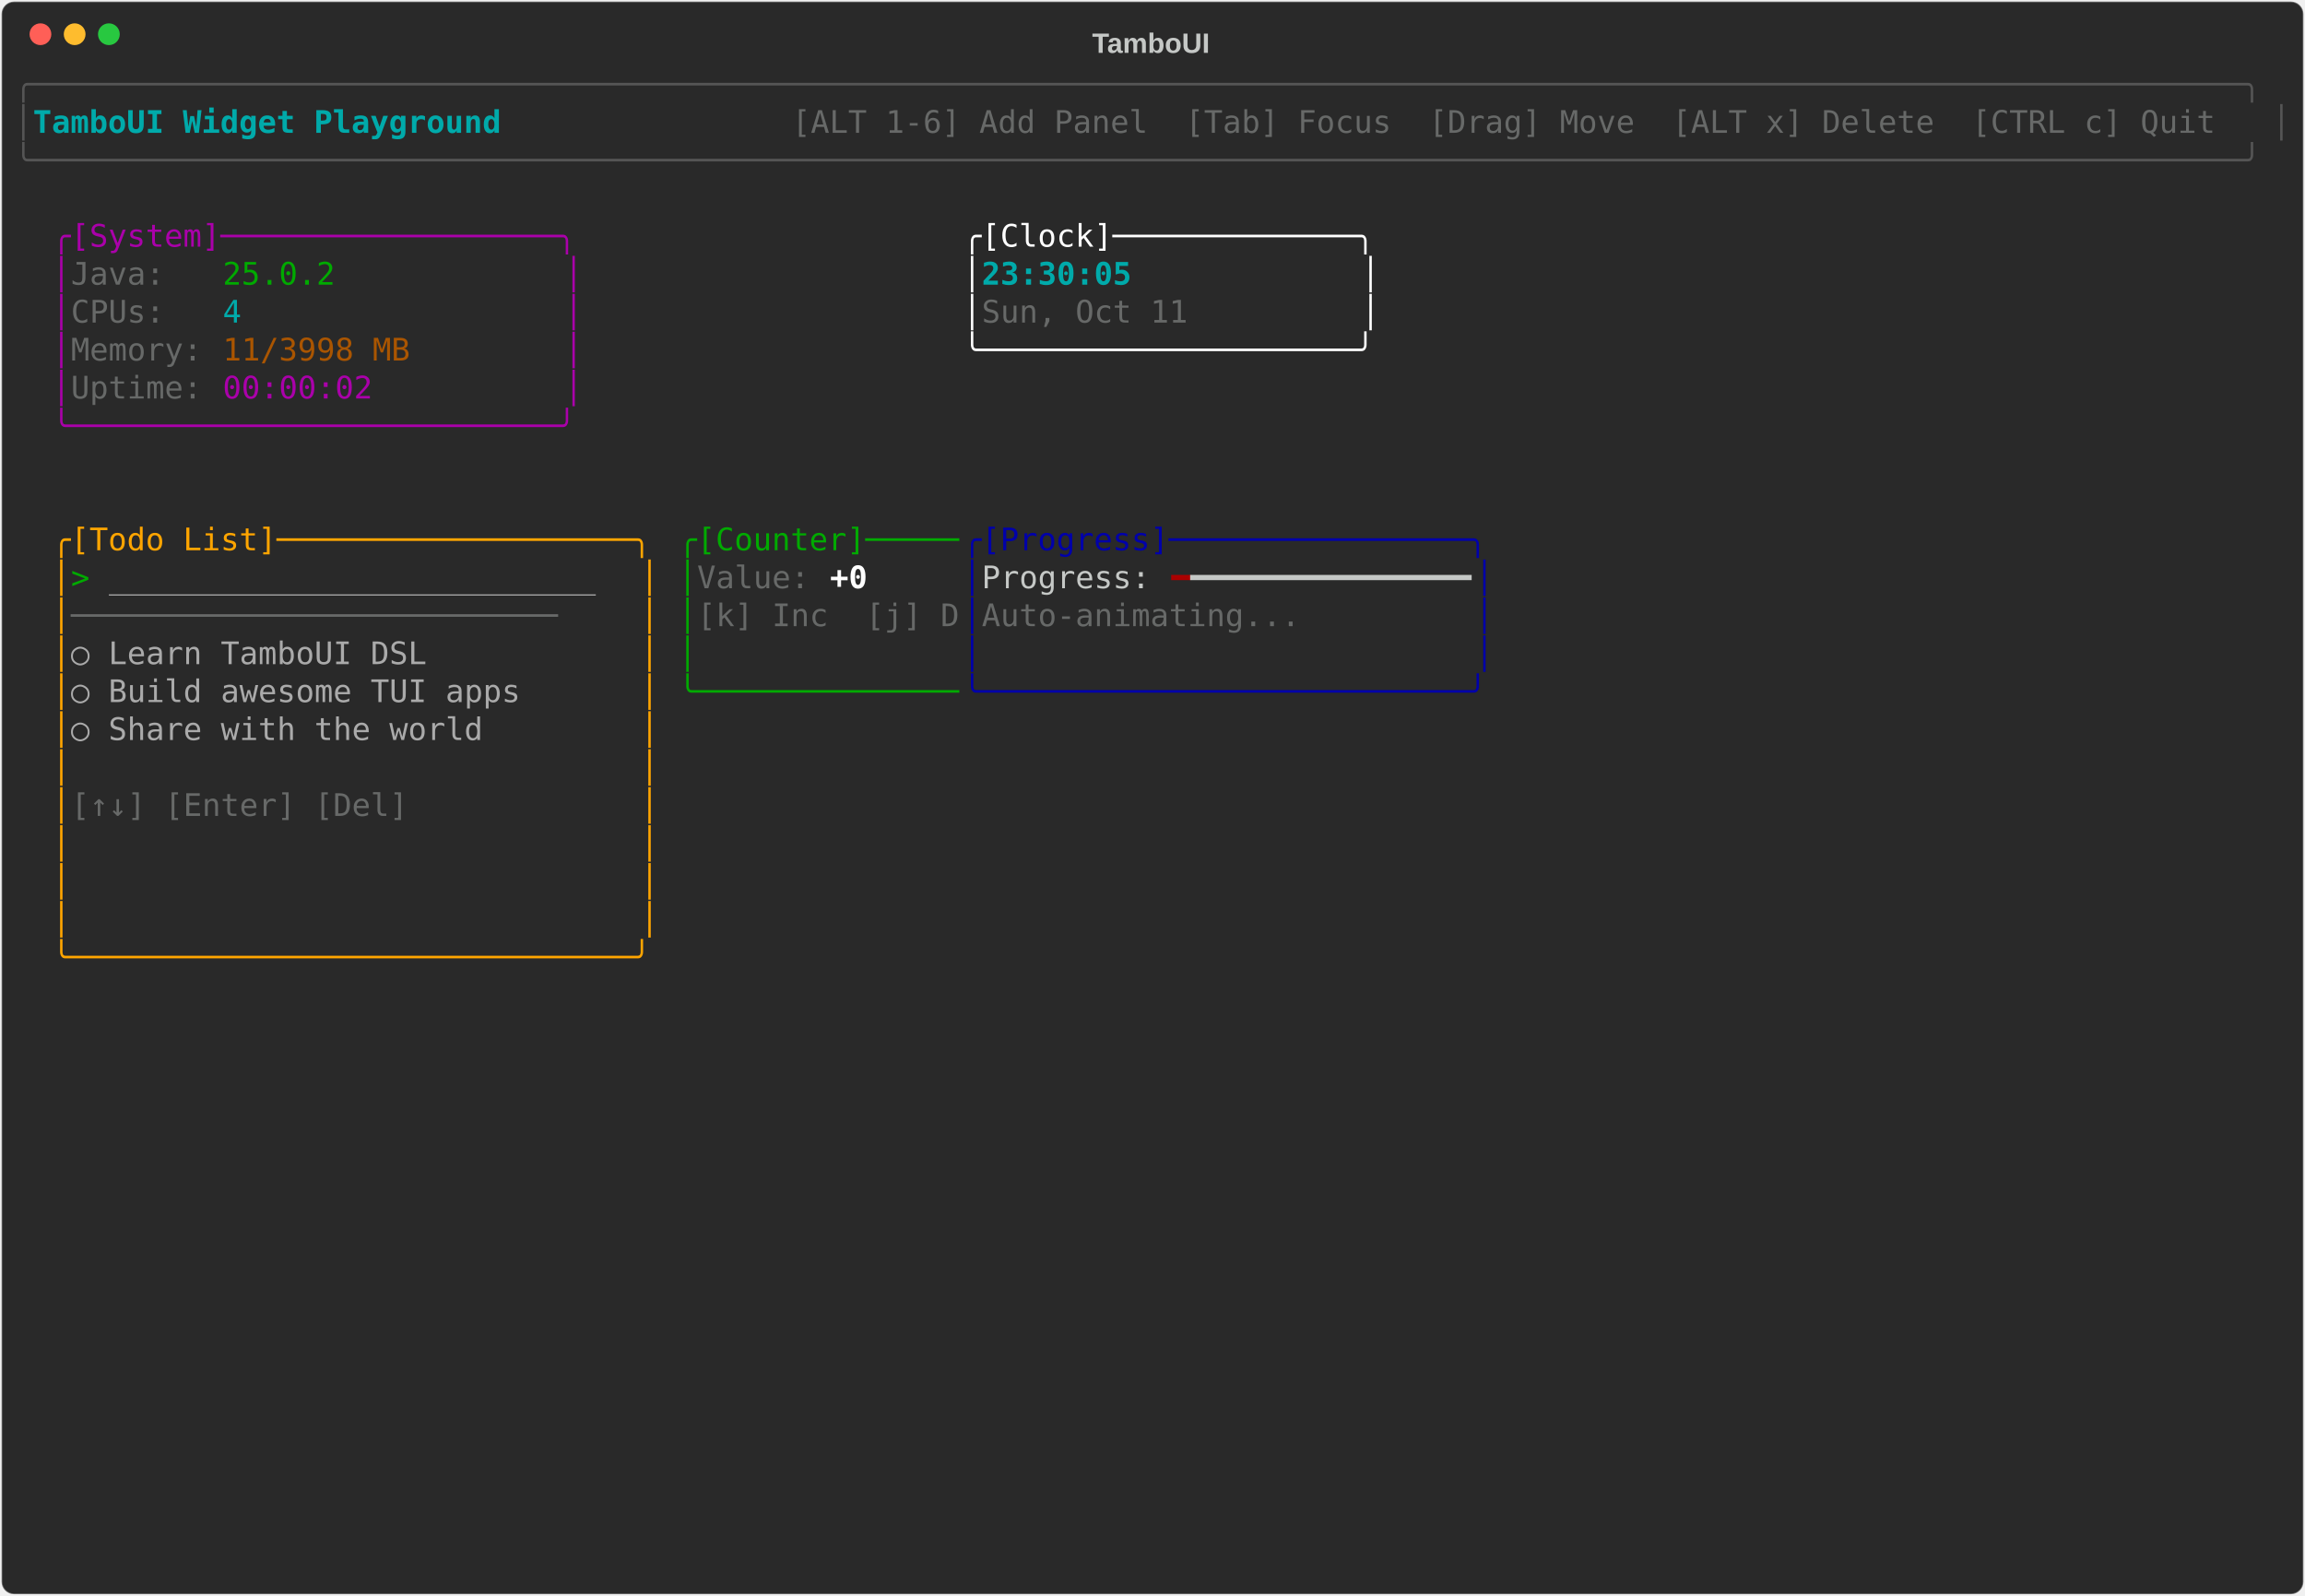
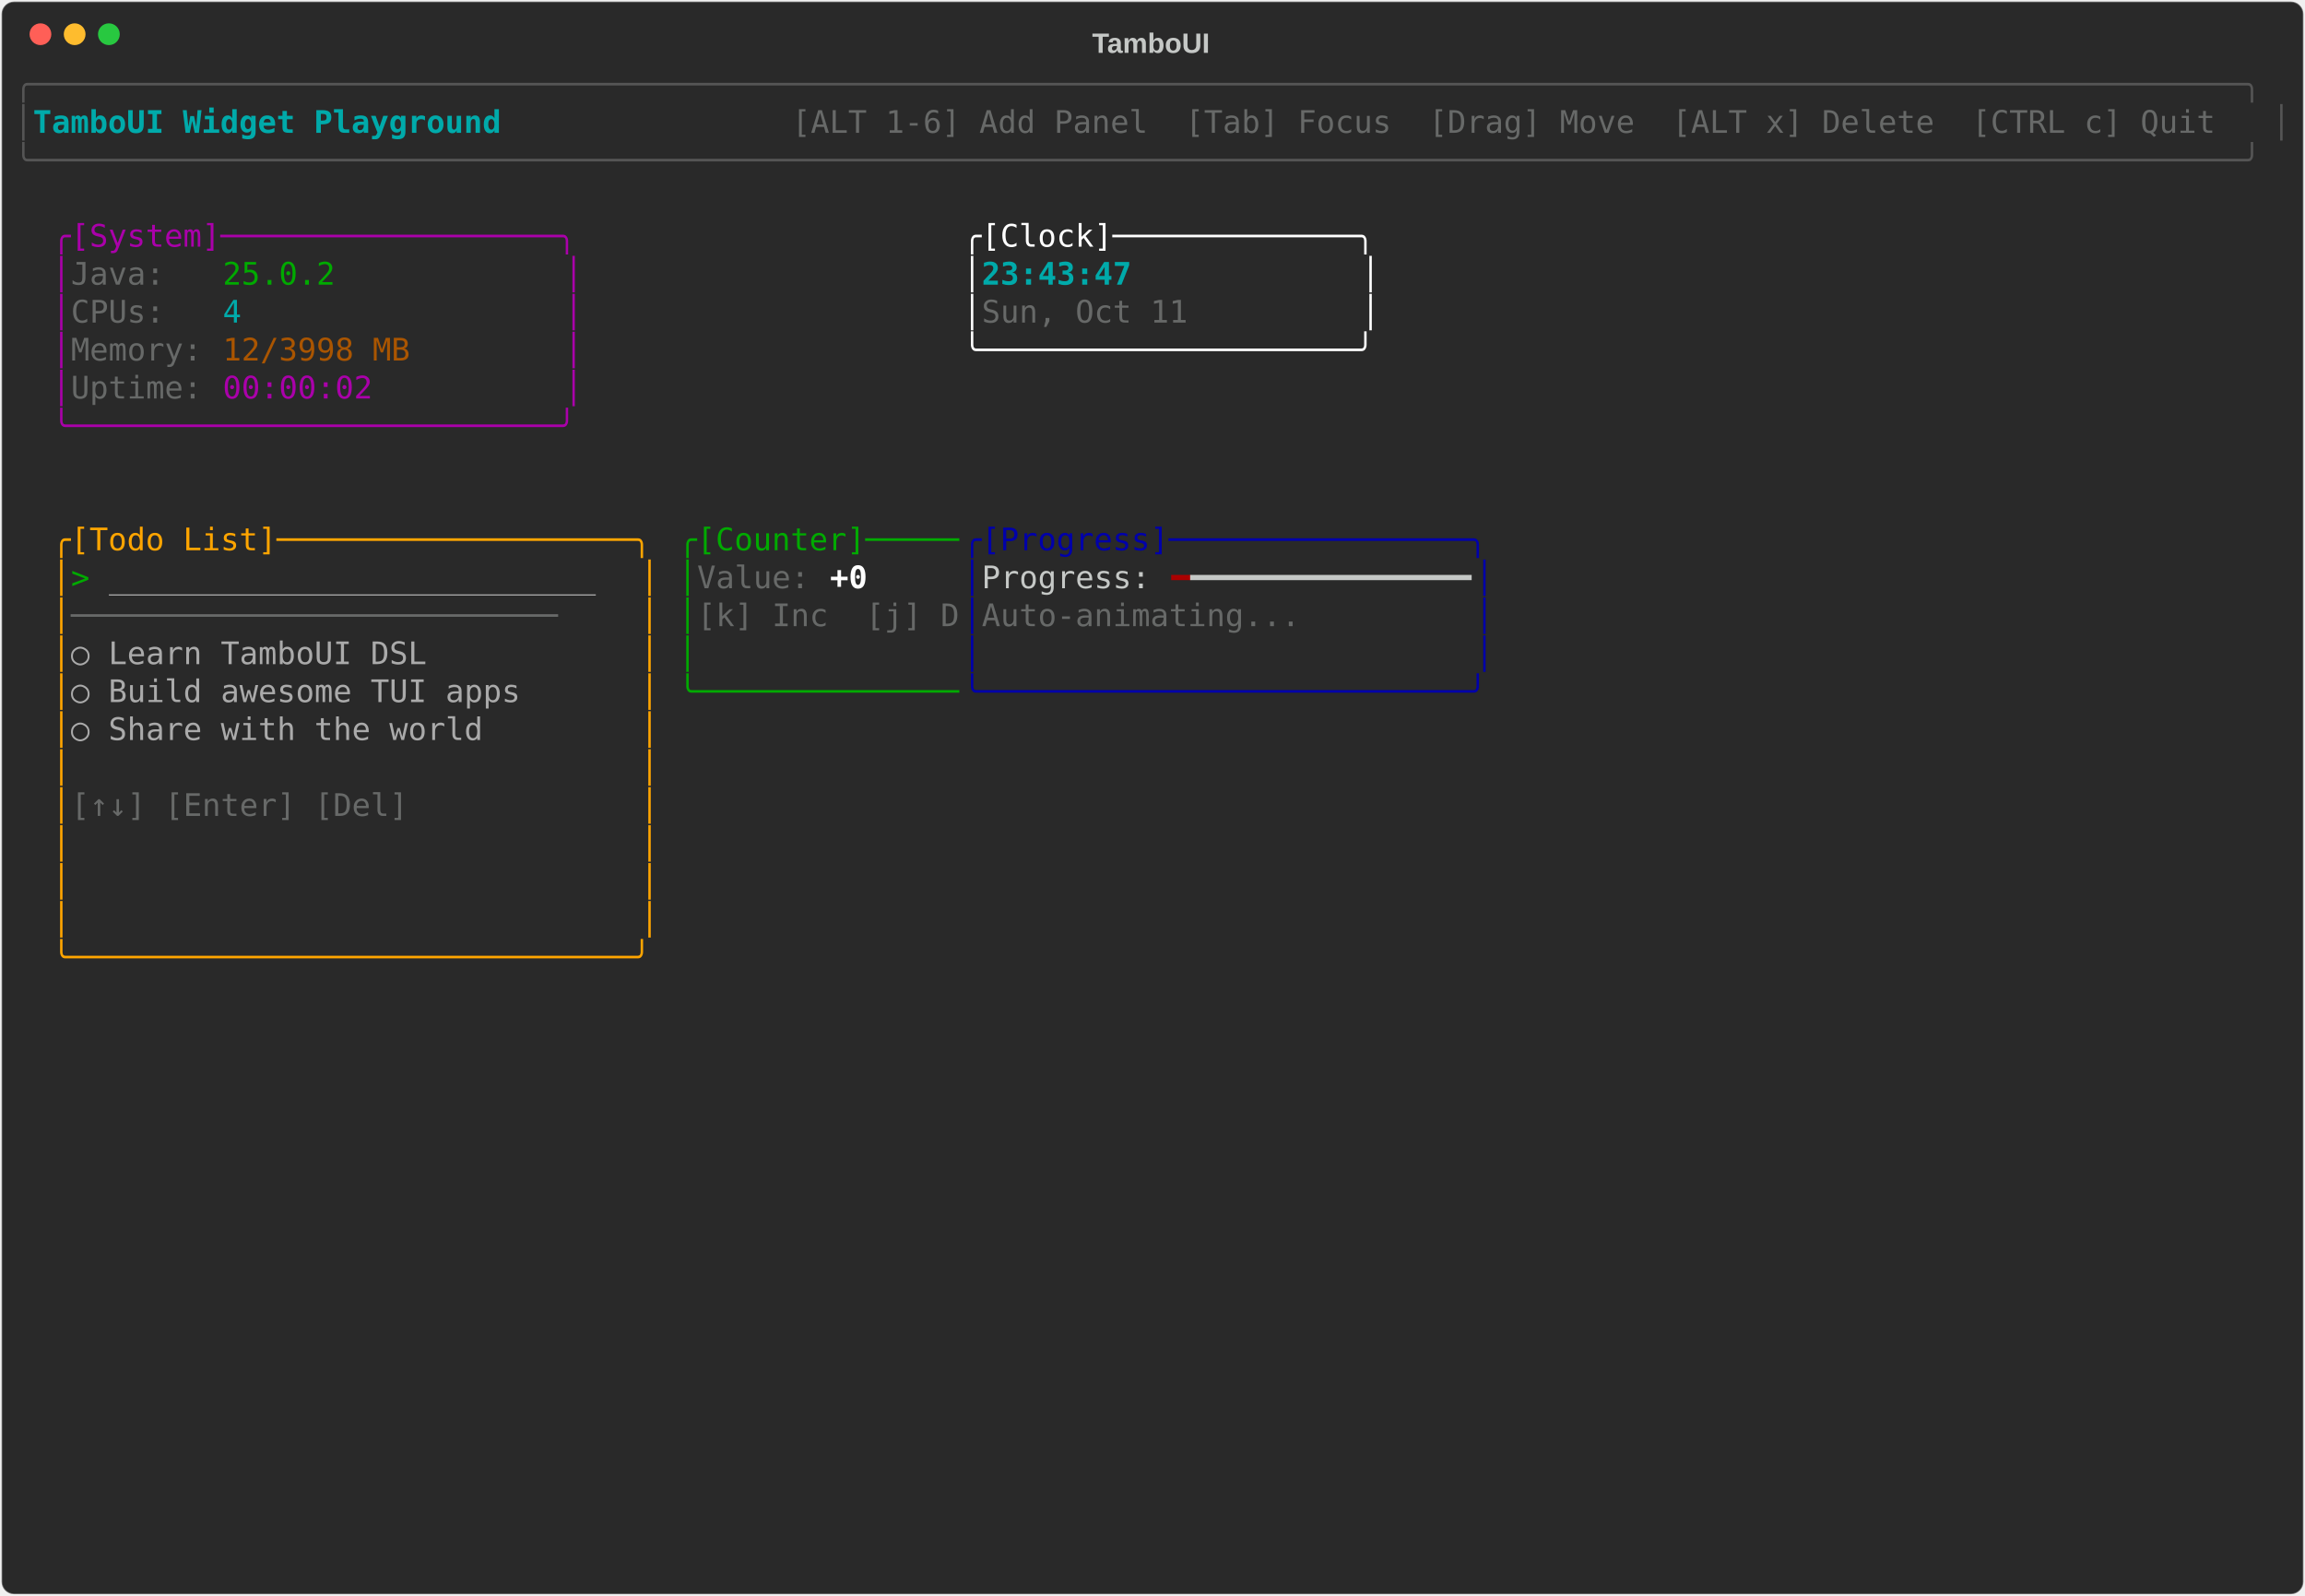
<svg xmlns="http://www.w3.org/2000/svg" class="rich-terminal" viewBox="0 0 1482 1026">
-   <style>    @font-face {        font-family: "Fira Code";        src: local("FiraCode-Regular"),                url("https://cdnjs.cloudflare.com/ajax/libs/firacode/6.2.0/woff2/FiraCode-Regular.woff2") format("woff2"),                url("https://cdnjs.cloudflare.com/ajax/libs/firacode/6.2.0/woff/FiraCode-Regular.woff") format("woff");        font-style: normal;        font-weight: 400;    }    @font-face {        font-family: "Fira Code";        src: local("FiraCode-Bold"),                url("https://cdnjs.cloudflare.com/ajax/libs/firacode/6.2.0/woff2/FiraCode-Bold.woff2") format("woff2"),                url("https://cdnjs.cloudflare.com/ajax/libs/firacode/6.2.0/woff/FiraCode-Bold.woff") format("woff");        font-style: bold;        font-weight: 700;    }    .terminal-131961865-matrix {        font-family: Fira Code, monospace;        font-size: 20px;        line-height: 24.4px;        font-variant-east-asian: full-width;    }    .terminal-131961865-title {        font-size: 18px;        font-weight: bold;        font-family: arial;    }    .terminal-131961865-r1 { fill: #555555 }.terminal-131961865-r2 { fill: #00aaaa;font-weight: bold }.terminal-131961865-r3 { fill: #c5c8c6 }.terminal-131961865-r4 { fill: #676968 }.terminal-131961865-r5 { fill: #aa00aa }.terminal-131961865-r6 { fill: #ffffff }.terminal-131961865-r7 { fill: #00aa00 }.terminal-131961865-r8 { fill: #00aaaa }.terminal-131961865-r9 { fill: #aa5500 }.terminal-131961865-r10 { fill: #ffa500 }.terminal-131961865-r11 { fill: #0000aa }.terminal-131961865-r12 { fill: #aaaaaa }.terminal-131961865-r13 { fill: #ffffff;font-weight: bold }.terminal-131961865-r14 { fill: #aa0000 }    </style>
+   <style>    @font-face {        font-family: "Fira Code";        src: local("FiraCode-Regular"),                url("https://cdnjs.cloudflare.com/ajax/libs/firacode/6.2.0/woff2/FiraCode-Regular.woff2") format("woff2"),                url("https://cdnjs.cloudflare.com/ajax/libs/firacode/6.2.0/woff/FiraCode-Regular.woff") format("woff");        font-style: normal;        font-weight: 400;    }    @font-face {        font-family: "Fira Code";        src: local("FiraCode-Bold"),                url("https://cdnjs.cloudflare.com/ajax/libs/firacode/6.2.0/woff2/FiraCode-Bold.woff2") format("woff2"),                url("https://cdnjs.cloudflare.com/ajax/libs/firacode/6.2.0/woff/FiraCode-Bold.woff") format("woff");        font-style: bold;        font-weight: 700;    }    .terminal-4164064276-matrix {        font-family: Fira Code, monospace;        font-size: 20px;        line-height: 24.4px;        font-variant-east-asian: full-width;    }    .terminal-4164064276-title {        font-size: 18px;        font-weight: bold;        font-family: arial;    }    .terminal-4164064276-r1 { fill: #555555 }.terminal-4164064276-r2 { fill: #00aaaa;font-weight: bold }.terminal-4164064276-r3 { fill: #c5c8c6 }.terminal-4164064276-r4 { fill: #676968 }.terminal-4164064276-r5 { fill: #aa00aa }.terminal-4164064276-r6 { fill: #ffffff }.terminal-4164064276-r7 { fill: #00aa00 }.terminal-4164064276-r8 { fill: #00aaaa }.terminal-4164064276-r9 { fill: #aa5500 }.terminal-4164064276-r10 { fill: #ffa500 }.terminal-4164064276-r11 { fill: #0000aa }.terminal-4164064276-r12 { fill: #aaaaaa }.terminal-4164064276-r13 { fill: #ffffff;font-weight: bold }.terminal-4164064276-r14 { fill: #aa0000 }    </style>
  <defs>
-     <clipPath id="terminal-131961865-clip-terminal">
+     <clipPath id="terminal-4164064276-clip-terminal">
      <rect x="0" y="0" width="1463" height="975" />
    </clipPath>
-     <clipPath id="terminal-131961865-line-0">
+     <clipPath id="terminal-4164064276-line-0">
      <rect x="0" y="1.5" width="1464" height="24.65" />
    </clipPath>
-     <clipPath id="terminal-131961865-line-1">
+     <clipPath id="terminal-4164064276-line-1">
      <rect x="0" y="25.9" width="1464" height="24.65" />
    </clipPath>
-     <clipPath id="terminal-131961865-line-2">
+     <clipPath id="terminal-4164064276-line-2">
      <rect x="0" y="50.3" width="1464" height="24.65" />
    </clipPath>
-     <clipPath id="terminal-131961865-line-3">
+     <clipPath id="terminal-4164064276-line-3">
      <rect x="0" y="74.7" width="1464" height="24.65" />
    </clipPath>
-     <clipPath id="terminal-131961865-line-4">
+     <clipPath id="terminal-4164064276-line-4">
      <rect x="0" y="99.1" width="1464" height="24.65" />
    </clipPath>
-     <clipPath id="terminal-131961865-line-5">
+     <clipPath id="terminal-4164064276-line-5">
      <rect x="0" y="123.5" width="1464" height="24.65" />
    </clipPath>
-     <clipPath id="terminal-131961865-line-6">
+     <clipPath id="terminal-4164064276-line-6">
      <rect x="0" y="147.9" width="1464" height="24.65" />
    </clipPath>
-     <clipPath id="terminal-131961865-line-7">
+     <clipPath id="terminal-4164064276-line-7">
      <rect x="0" y="172.3" width="1464" height="24.65" />
    </clipPath>
-     <clipPath id="terminal-131961865-line-8">
+     <clipPath id="terminal-4164064276-line-8">
      <rect x="0" y="196.7" width="1464" height="24.65" />
    </clipPath>
-     <clipPath id="terminal-131961865-line-9">
+     <clipPath id="terminal-4164064276-line-9">
      <rect x="0" y="221.1" width="1464" height="24.65" />
    </clipPath>
-     <clipPath id="terminal-131961865-line-10">
+     <clipPath id="terminal-4164064276-line-10">
      <rect x="0" y="245.5" width="1464" height="24.65" />
    </clipPath>
-     <clipPath id="terminal-131961865-line-11">
+     <clipPath id="terminal-4164064276-line-11">
      <rect x="0" y="269.9" width="1464" height="24.65" />
    </clipPath>
-     <clipPath id="terminal-131961865-line-12">
+     <clipPath id="terminal-4164064276-line-12">
      <rect x="0" y="294.3" width="1464" height="24.65" />
    </clipPath>
-     <clipPath id="terminal-131961865-line-13">
+     <clipPath id="terminal-4164064276-line-13">
      <rect x="0" y="318.7" width="1464" height="24.65" />
    </clipPath>
-     <clipPath id="terminal-131961865-line-14">
+     <clipPath id="terminal-4164064276-line-14">
      <rect x="0" y="343.1" width="1464" height="24.65" />
    </clipPath>
-     <clipPath id="terminal-131961865-line-15">
+     <clipPath id="terminal-4164064276-line-15">
      <rect x="0" y="367.5" width="1464" height="24.65" />
    </clipPath>
-     <clipPath id="terminal-131961865-line-16">
+     <clipPath id="terminal-4164064276-line-16">
      <rect x="0" y="391.9" width="1464" height="24.65" />
    </clipPath>
-     <clipPath id="terminal-131961865-line-17">
+     <clipPath id="terminal-4164064276-line-17">
      <rect x="0" y="416.3" width="1464" height="24.65" />
    </clipPath>
-     <clipPath id="terminal-131961865-line-18">
+     <clipPath id="terminal-4164064276-line-18">
      <rect x="0" y="440.7" width="1464" height="24.65" />
    </clipPath>
-     <clipPath id="terminal-131961865-line-19">
+     <clipPath id="terminal-4164064276-line-19">
      <rect x="0" y="465.1" width="1464" height="24.65" />
    </clipPath>
-     <clipPath id="terminal-131961865-line-20">
+     <clipPath id="terminal-4164064276-line-20">
      <rect x="0" y="489.5" width="1464" height="24.65" />
    </clipPath>
-     <clipPath id="terminal-131961865-line-21">
+     <clipPath id="terminal-4164064276-line-21">
      <rect x="0" y="513.9" width="1464" height="24.65" />
    </clipPath>
-     <clipPath id="terminal-131961865-line-22">
+     <clipPath id="terminal-4164064276-line-22">
      <rect x="0" y="538.3" width="1464" height="24.65" />
    </clipPath>
-     <clipPath id="terminal-131961865-line-23">
+     <clipPath id="terminal-4164064276-line-23">
      <rect x="0" y="562.7" width="1464" height="24.65" />
    </clipPath>
-     <clipPath id="terminal-131961865-line-24">
+     <clipPath id="terminal-4164064276-line-24">
      <rect x="0" y="587.1" width="1464" height="24.65" />
    </clipPath>
-     <clipPath id="terminal-131961865-line-25">
+     <clipPath id="terminal-4164064276-line-25">
      <rect x="0" y="611.5" width="1464" height="24.65" />
    </clipPath>
-     <clipPath id="terminal-131961865-line-26">
+     <clipPath id="terminal-4164064276-line-26">
      <rect x="0" y="635.9" width="1464" height="24.65" />
    </clipPath>
-     <clipPath id="terminal-131961865-line-27">
+     <clipPath id="terminal-4164064276-line-27">
      <rect x="0" y="660.3" width="1464" height="24.65" />
    </clipPath>
-     <clipPath id="terminal-131961865-line-28">
+     <clipPath id="terminal-4164064276-line-28">
      <rect x="0" y="684.7" width="1464" height="24.65" />
    </clipPath>
-     <clipPath id="terminal-131961865-line-29">
+     <clipPath id="terminal-4164064276-line-29">
      <rect x="0" y="709.1" width="1464" height="24.65" />
    </clipPath>
-     <clipPath id="terminal-131961865-line-30">
+     <clipPath id="terminal-4164064276-line-30">
      <rect x="0" y="733.5" width="1464" height="24.65" />
    </clipPath>
-     <clipPath id="terminal-131961865-line-31">
+     <clipPath id="terminal-4164064276-line-31">
      <rect x="0" y="757.9" width="1464" height="24.65" />
    </clipPath>
-     <clipPath id="terminal-131961865-line-32">
+     <clipPath id="terminal-4164064276-line-32">
      <rect x="0" y="782.3" width="1464" height="24.65" />
    </clipPath>
-     <clipPath id="terminal-131961865-line-33">
+     <clipPath id="terminal-4164064276-line-33">
      <rect x="0" y="806.7" width="1464" height="24.65" />
    </clipPath>
-     <clipPath id="terminal-131961865-line-34">
+     <clipPath id="terminal-4164064276-line-34">
      <rect x="0" y="831.1" width="1464" height="24.65" />
    </clipPath>
-     <clipPath id="terminal-131961865-line-35">
+     <clipPath id="terminal-4164064276-line-35">
      <rect x="0" y="855.5" width="1464" height="24.65" />
    </clipPath>
-     <clipPath id="terminal-131961865-line-36">
+     <clipPath id="terminal-4164064276-line-36">
      <rect x="0" y="879.9" width="1464" height="24.65" />
    </clipPath>
-     <clipPath id="terminal-131961865-line-37">
+     <clipPath id="terminal-4164064276-line-37">
      <rect x="0" y="904.3" width="1464" height="24.65" />
    </clipPath>
-     <clipPath id="terminal-131961865-line-38">
+     <clipPath id="terminal-4164064276-line-38">
      <rect x="0" y="928.7" width="1464" height="24.65" />
    </clipPath>
-     <clipPath id="terminal-131961865-line-39">
+     <clipPath id="terminal-4164064276-line-39">
      <rect x="0" y="953.1" width="1464" height="24.65" />
    </clipPath>
  </defs>
  <rect fill="#292929" stroke="rgba(255,255,255,0.35)" stroke-width="1" x="1" y="1" width="1480" height="1024" rx="8" />
-   <text class="terminal-131961865-title" fill="#c5c8c6" text-anchor="middle" x="740" y="34">TamboUI</text>
+   <text class="terminal-4164064276-title" fill="#c5c8c6" text-anchor="middle" x="740" y="34">TamboUI</text>
  <g transform="translate(26,22)">
    <circle cx="0" cy="0" r="7" fill="#ff5f57" />
    <circle cx="22" cy="0" r="7" fill="#febc2e" />
    <circle cx="44" cy="0" r="7" fill="#28c840" />
  </g>
-   <g transform="translate(9, 41)" clip-path="url(#terminal-131961865-clip-terminal)">
-     <g class="terminal-131961865-matrix">
-       <text class="terminal-131961865-r1" x="0" y="20" textLength="1464" clip-path="url(#terminal-131961865-line-0)">╭──────────────────────────────────────────────────────────────────────────────────────────────────────────────────────╮</text>
-       <text class="terminal-131961865-r1" x="0" y="44.4" textLength="12.2" clip-path="url(#terminal-131961865-line-1)">│</text>
-       <text class="terminal-131961865-r2" x="12.2" y="44.4" textLength="329.4" clip-path="url(#terminal-131961865-line-1)"> TamboUI Widget Playground </text>
-       <text class="terminal-131961865-r4" x="500.2" y="44.4" textLength="951.6" clip-path="url(#terminal-131961865-line-1)"> [ALT 1-6] Add Panel  [Tab] Focus  [Drag] Move  [ALT x] Delete  [CTRL c] Quit </text>
-       <text class="terminal-131961865-r1" x="1451.8" y="44.4" textLength="12.2" clip-path="url(#terminal-131961865-line-1)">│</text>
-       <text class="terminal-131961865-r1" x="0" y="68.8" textLength="1464" clip-path="url(#terminal-131961865-line-2)">╰──────────────────────────────────────────────────────────────────────────────────────────────────────────────────────╯</text>
-       <text class="terminal-131961865-r5" x="24.4" y="117.6" textLength="341.6" clip-path="url(#terminal-131961865-line-4)">╭[System]──────────────────╮</text>
-       <text class="terminal-131961865-r6" x="610" y="117.6" textLength="268.4" clip-path="url(#terminal-131961865-line-4)">╭[Clock]─────────────╮</text>
-       <text class="terminal-131961865-r5" x="24.4" y="142" textLength="12.2" clip-path="url(#terminal-131961865-line-5)">│</text>
-       <text class="terminal-131961865-r4" x="36.6" y="142" textLength="97.6" clip-path="url(#terminal-131961865-line-5)">Java:   </text>
-       <text class="terminal-131961865-r7" x="134.2" y="142" textLength="73.2" clip-path="url(#terminal-131961865-line-5)">25.0.2</text>
-       <text class="terminal-131961865-r5" x="353.8" y="142" textLength="12.2" clip-path="url(#terminal-131961865-line-5)">│</text>
-       <text class="terminal-131961865-r6" x="610" y="142" textLength="12.2" clip-path="url(#terminal-131961865-line-5)">│</text>
-       <text class="terminal-131961865-r2" x="622.2" y="142" textLength="244" clip-path="url(#terminal-131961865-line-5)">23:30:05            </text>
-       <text class="terminal-131961865-r6" x="866.2" y="142" textLength="12.2" clip-path="url(#terminal-131961865-line-5)">│</text>
-       <text class="terminal-131961865-r5" x="24.4" y="166.4" textLength="12.2" clip-path="url(#terminal-131961865-line-6)">│</text>
-       <text class="terminal-131961865-r4" x="36.6" y="166.4" textLength="97.6" clip-path="url(#terminal-131961865-line-6)">CPUs:   </text>
-       <text class="terminal-131961865-r8" x="134.2" y="166.4" textLength="12.2" clip-path="url(#terminal-131961865-line-6)">4</text>
-       <text class="terminal-131961865-r5" x="353.8" y="166.4" textLength="12.2" clip-path="url(#terminal-131961865-line-6)">│</text>
-       <text class="terminal-131961865-r6" x="610" y="166.4" textLength="12.2" clip-path="url(#terminal-131961865-line-6)">│</text>
-       <text class="terminal-131961865-r4" x="622.2" y="166.4" textLength="244" clip-path="url(#terminal-131961865-line-6)">Sun, Oct 11         </text>
-       <text class="terminal-131961865-r6" x="866.2" y="166.4" textLength="12.2" clip-path="url(#terminal-131961865-line-6)">│</text>
-       <text class="terminal-131961865-r5" x="24.4" y="190.8" textLength="12.2" clip-path="url(#terminal-131961865-line-7)">│</text>
-       <text class="terminal-131961865-r4" x="36.6" y="190.8" textLength="97.6" clip-path="url(#terminal-131961865-line-7)">Memory: </text>
-       <text class="terminal-131961865-r9" x="134.2" y="190.8" textLength="122" clip-path="url(#terminal-131961865-line-7)">11/3998 MB</text>
-       <text class="terminal-131961865-r5" x="353.8" y="190.8" textLength="12.2" clip-path="url(#terminal-131961865-line-7)">│</text>
-       <text class="terminal-131961865-r6" x="610" y="190.8" textLength="268.4" clip-path="url(#terminal-131961865-line-7)">╰────────────────────╯</text>
-       <text class="terminal-131961865-r5" x="24.4" y="215.2" textLength="12.2" clip-path="url(#terminal-131961865-line-8)">│</text>
-       <text class="terminal-131961865-r4" x="36.6" y="215.2" textLength="97.6" clip-path="url(#terminal-131961865-line-8)">Uptime: </text>
-       <text class="terminal-131961865-r5" x="134.2" y="215.2" textLength="97.6" clip-path="url(#terminal-131961865-line-8)">00:00:02</text>
-       <text class="terminal-131961865-r5" x="353.8" y="215.2" textLength="12.2" clip-path="url(#terminal-131961865-line-8)">│</text>
-       <text class="terminal-131961865-r5" x="24.4" y="239.6" textLength="341.6" clip-path="url(#terminal-131961865-line-9)">╰──────────────────────────╯</text>
-       <text class="terminal-131961865-r10" x="24.4" y="312.8" textLength="390.4" clip-path="url(#terminal-131961865-line-12)">╭[Todo List]───────────────────╮</text>
-       <text class="terminal-131961865-r7" x="427" y="312.8" textLength="183" clip-path="url(#terminal-131961865-line-12)">╭[Counter]─────</text>
-       <text class="terminal-131961865-r11" x="610" y="312.8" textLength="341.6" clip-path="url(#terminal-131961865-line-12)">╭[Progress]────────────────╮</text>
-       <text class="terminal-131961865-r10" x="24.4" y="337.2" textLength="12.2" clip-path="url(#terminal-131961865-line-13)">│</text>
-       <text class="terminal-131961865-r7" x="36.6" y="337.2" textLength="24.4" clip-path="url(#terminal-131961865-line-13)">&gt; </text>
-       <text class="terminal-131961865-r12" x="61" y="337.2" textLength="317.2" clip-path="url(#terminal-131961865-line-13)">__________________________</text>
-       <text class="terminal-131961865-r10" x="402.6" y="337.2" textLength="12.2" clip-path="url(#terminal-131961865-line-13)">│</text>
-       <text class="terminal-131961865-r7" x="427" y="337.2" textLength="12.2" clip-path="url(#terminal-131961865-line-13)">│</text>
-       <text class="terminal-131961865-r4" x="439.2" y="337.2" textLength="85.4" clip-path="url(#terminal-131961865-line-13)">Value: </text>
-       <text class="terminal-131961865-r13" x="524.6" y="337.2" textLength="24.4" clip-path="url(#terminal-131961865-line-13)">+0</text>
-       <text class="terminal-131961865-r11" x="610" y="337.2" textLength="12.2" clip-path="url(#terminal-131961865-line-13)">│</text>
-       <text class="terminal-131961865-r3" x="622.2" y="337.2" textLength="122" clip-path="url(#terminal-131961865-line-13)">Progress: </text>
-       <text class="terminal-131961865-r14" x="744.2" y="337.2" textLength="12.2" clip-path="url(#terminal-131961865-line-13)">━</text>
-       <text class="terminal-131961865-r3" x="756.4" y="337.2" textLength="183" clip-path="url(#terminal-131961865-line-13)">━━━━━━━━━━━━━━━</text>
-       <text class="terminal-131961865-r11" x="939.4" y="337.2" textLength="12.2" clip-path="url(#terminal-131961865-line-13)">│</text>
-       <text class="terminal-131961865-r10" x="24.4" y="361.6" textLength="12.2" clip-path="url(#terminal-131961865-line-14)">│</text>
-       <text class="terminal-131961865-r4" x="36.6" y="361.6" textLength="366" clip-path="url(#terminal-131961865-line-14)">──────────────────────────    </text>
-       <text class="terminal-131961865-r10" x="402.6" y="361.6" textLength="12.2" clip-path="url(#terminal-131961865-line-14)">│</text>
-       <text class="terminal-131961865-r7" x="427" y="361.6" textLength="12.2" clip-path="url(#terminal-131961865-line-14)">│</text>
-       <text class="terminal-131961865-r4" x="439.2" y="361.6" textLength="170.8" clip-path="url(#terminal-131961865-line-14)">[k] Inc  [j] D</text>
-       <text class="terminal-131961865-r11" x="610" y="361.6" textLength="12.2" clip-path="url(#terminal-131961865-line-14)">│</text>
-       <text class="terminal-131961865-r4" x="622.2" y="361.6" textLength="317.2" clip-path="url(#terminal-131961865-line-14)">Auto-animating...         </text>
-       <text class="terminal-131961865-r11" x="939.4" y="361.6" textLength="12.2" clip-path="url(#terminal-131961865-line-14)">│</text>
-       <text class="terminal-131961865-r10" x="24.4" y="386" textLength="12.2" clip-path="url(#terminal-131961865-line-15)">│</text>
-       <text class="terminal-131961865-r12" x="36.6" y="386" textLength="366" clip-path="url(#terminal-131961865-line-15)">  ○ Learn TamboUI DSL         </text>
-       <text class="terminal-131961865-r10" x="402.6" y="386" textLength="12.2" clip-path="url(#terminal-131961865-line-15)">│</text>
-       <text class="terminal-131961865-r7" x="427" y="386" textLength="12.2" clip-path="url(#terminal-131961865-line-15)">│</text>
-       <text class="terminal-131961865-r11" x="610" y="386" textLength="12.2" clip-path="url(#terminal-131961865-line-15)">│</text>
-       <text class="terminal-131961865-r11" x="939.4" y="386" textLength="12.2" clip-path="url(#terminal-131961865-line-15)">│</text>
-       <text class="terminal-131961865-r10" x="24.4" y="410.4" textLength="12.2" clip-path="url(#terminal-131961865-line-16)">│</text>
-       <text class="terminal-131961865-r12" x="36.6" y="410.4" textLength="366" clip-path="url(#terminal-131961865-line-16)">  ○ Build awesome TUI apps    </text>
-       <text class="terminal-131961865-r10" x="402.6" y="410.4" textLength="12.2" clip-path="url(#terminal-131961865-line-16)">│</text>
-       <text class="terminal-131961865-r7" x="427" y="410.4" textLength="183" clip-path="url(#terminal-131961865-line-16)">╰──────────────</text>
-       <text class="terminal-131961865-r11" x="610" y="410.4" textLength="341.6" clip-path="url(#terminal-131961865-line-16)">╰──────────────────────────╯</text>
-       <text class="terminal-131961865-r10" x="24.4" y="434.8" textLength="12.2" clip-path="url(#terminal-131961865-line-17)">│</text>
-       <text class="terminal-131961865-r12" x="36.6" y="434.8" textLength="366" clip-path="url(#terminal-131961865-line-17)">  ○ Share with the world      </text>
-       <text class="terminal-131961865-r10" x="402.6" y="434.8" textLength="12.2" clip-path="url(#terminal-131961865-line-17)">│</text>
-       <text class="terminal-131961865-r10" x="24.4" y="459.2" textLength="12.2" clip-path="url(#terminal-131961865-line-18)">│</text>
-       <text class="terminal-131961865-r10" x="402.6" y="459.2" textLength="12.2" clip-path="url(#terminal-131961865-line-18)">│</text>
-       <text class="terminal-131961865-r10" x="24.4" y="483.6" textLength="12.2" clip-path="url(#terminal-131961865-line-19)">│</text>
-       <text class="terminal-131961865-r4" x="36.6" y="483.6" textLength="366" clip-path="url(#terminal-131961865-line-19)">[↑↓] [Enter] [Del]            </text>
-       <text class="terminal-131961865-r10" x="402.6" y="483.6" textLength="12.2" clip-path="url(#terminal-131961865-line-19)">│</text>
-       <text class="terminal-131961865-r10" x="24.4" y="508" textLength="12.2" clip-path="url(#terminal-131961865-line-20)">│</text>
-       <text class="terminal-131961865-r10" x="402.6" y="508" textLength="12.2" clip-path="url(#terminal-131961865-line-20)">│</text>
-       <text class="terminal-131961865-r10" x="24.4" y="532.4" textLength="12.2" clip-path="url(#terminal-131961865-line-21)">│</text>
-       <text class="terminal-131961865-r10" x="402.6" y="532.4" textLength="12.2" clip-path="url(#terminal-131961865-line-21)">│</text>
-       <text class="terminal-131961865-r10" x="24.4" y="556.8" textLength="12.2" clip-path="url(#terminal-131961865-line-22)">│</text>
-       <text class="terminal-131961865-r10" x="402.6" y="556.8" textLength="12.2" clip-path="url(#terminal-131961865-line-22)">│</text>
-       <text class="terminal-131961865-r10" x="24.4" y="581.2" textLength="390.4" clip-path="url(#terminal-131961865-line-23)">╰──────────────────────────────╯</text>
+   <g transform="translate(9, 41)" clip-path="url(#terminal-4164064276-clip-terminal)">
+     <g class="terminal-4164064276-matrix">
+       <text class="terminal-4164064276-r1" x="0" y="20" textLength="1464" clip-path="url(#terminal-4164064276-line-0)">╭──────────────────────────────────────────────────────────────────────────────────────────────────────────────────────╮</text>
+       <text class="terminal-4164064276-r1" x="0" y="44.4" textLength="12.2" clip-path="url(#terminal-4164064276-line-1)">│</text>
+       <text class="terminal-4164064276-r2" x="12.2" y="44.4" textLength="329.4" clip-path="url(#terminal-4164064276-line-1)"> TamboUI Widget Playground </text>
+       <text class="terminal-4164064276-r4" x="500.2" y="44.4" textLength="951.6" clip-path="url(#terminal-4164064276-line-1)"> [ALT 1-6] Add Panel  [Tab] Focus  [Drag] Move  [ALT x] Delete  [CTRL c] Quit </text>
+       <text class="terminal-4164064276-r1" x="1451.8" y="44.4" textLength="12.2" clip-path="url(#terminal-4164064276-line-1)">│</text>
+       <text class="terminal-4164064276-r1" x="0" y="68.8" textLength="1464" clip-path="url(#terminal-4164064276-line-2)">╰──────────────────────────────────────────────────────────────────────────────────────────────────────────────────────╯</text>
+       <text class="terminal-4164064276-r5" x="24.4" y="117.6" textLength="341.6" clip-path="url(#terminal-4164064276-line-4)">╭[System]──────────────────╮</text>
+       <text class="terminal-4164064276-r6" x="610" y="117.6" textLength="268.4" clip-path="url(#terminal-4164064276-line-4)">╭[Clock]─────────────╮</text>
+       <text class="terminal-4164064276-r5" x="24.4" y="142" textLength="12.2" clip-path="url(#terminal-4164064276-line-5)">│</text>
+       <text class="terminal-4164064276-r4" x="36.6" y="142" textLength="97.6" clip-path="url(#terminal-4164064276-line-5)">Java:   </text>
+       <text class="terminal-4164064276-r7" x="134.2" y="142" textLength="73.2" clip-path="url(#terminal-4164064276-line-5)">25.0.2</text>
+       <text class="terminal-4164064276-r5" x="353.8" y="142" textLength="12.2" clip-path="url(#terminal-4164064276-line-5)">│</text>
+       <text class="terminal-4164064276-r6" x="610" y="142" textLength="12.2" clip-path="url(#terminal-4164064276-line-5)">│</text>
+       <text class="terminal-4164064276-r2" x="622.2" y="142" textLength="244" clip-path="url(#terminal-4164064276-line-5)">23:43:47            </text>
+       <text class="terminal-4164064276-r6" x="866.2" y="142" textLength="12.2" clip-path="url(#terminal-4164064276-line-5)">│</text>
+       <text class="terminal-4164064276-r5" x="24.4" y="166.4" textLength="12.2" clip-path="url(#terminal-4164064276-line-6)">│</text>
+       <text class="terminal-4164064276-r4" x="36.6" y="166.4" textLength="97.6" clip-path="url(#terminal-4164064276-line-6)">CPUs:   </text>
+       <text class="terminal-4164064276-r8" x="134.2" y="166.4" textLength="12.2" clip-path="url(#terminal-4164064276-line-6)">4</text>
+       <text class="terminal-4164064276-r5" x="353.8" y="166.4" textLength="12.2" clip-path="url(#terminal-4164064276-line-6)">│</text>
+       <text class="terminal-4164064276-r6" x="610" y="166.4" textLength="12.2" clip-path="url(#terminal-4164064276-line-6)">│</text>
+       <text class="terminal-4164064276-r4" x="622.2" y="166.4" textLength="244" clip-path="url(#terminal-4164064276-line-6)">Sun, Oct 11         </text>
+       <text class="terminal-4164064276-r6" x="866.2" y="166.4" textLength="12.2" clip-path="url(#terminal-4164064276-line-6)">│</text>
+       <text class="terminal-4164064276-r5" x="24.4" y="190.8" textLength="12.2" clip-path="url(#terminal-4164064276-line-7)">│</text>
+       <text class="terminal-4164064276-r4" x="36.6" y="190.8" textLength="97.6" clip-path="url(#terminal-4164064276-line-7)">Memory: </text>
+       <text class="terminal-4164064276-r9" x="134.2" y="190.8" textLength="122" clip-path="url(#terminal-4164064276-line-7)">12/3998 MB</text>
+       <text class="terminal-4164064276-r5" x="353.8" y="190.8" textLength="12.2" clip-path="url(#terminal-4164064276-line-7)">│</text>
+       <text class="terminal-4164064276-r6" x="610" y="190.8" textLength="268.4" clip-path="url(#terminal-4164064276-line-7)">╰────────────────────╯</text>
+       <text class="terminal-4164064276-r5" x="24.4" y="215.2" textLength="12.2" clip-path="url(#terminal-4164064276-line-8)">│</text>
+       <text class="terminal-4164064276-r4" x="36.6" y="215.2" textLength="97.6" clip-path="url(#terminal-4164064276-line-8)">Uptime: </text>
+       <text class="terminal-4164064276-r5" x="134.2" y="215.2" textLength="97.6" clip-path="url(#terminal-4164064276-line-8)">00:00:02</text>
+       <text class="terminal-4164064276-r5" x="353.8" y="215.2" textLength="12.2" clip-path="url(#terminal-4164064276-line-8)">│</text>
+       <text class="terminal-4164064276-r5" x="24.4" y="239.6" textLength="341.6" clip-path="url(#terminal-4164064276-line-9)">╰──────────────────────────╯</text>
+       <text class="terminal-4164064276-r10" x="24.4" y="312.8" textLength="390.4" clip-path="url(#terminal-4164064276-line-12)">╭[Todo List]───────────────────╮</text>
+       <text class="terminal-4164064276-r7" x="427" y="312.8" textLength="183" clip-path="url(#terminal-4164064276-line-12)">╭[Counter]─────</text>
+       <text class="terminal-4164064276-r11" x="610" y="312.8" textLength="341.6" clip-path="url(#terminal-4164064276-line-12)">╭[Progress]────────────────╮</text>
+       <text class="terminal-4164064276-r10" x="24.4" y="337.2" textLength="12.2" clip-path="url(#terminal-4164064276-line-13)">│</text>
+       <text class="terminal-4164064276-r7" x="36.6" y="337.2" textLength="24.4" clip-path="url(#terminal-4164064276-line-13)">&gt; </text>
+       <text class="terminal-4164064276-r12" x="61" y="337.2" textLength="317.2" clip-path="url(#terminal-4164064276-line-13)">__________________________</text>
+       <text class="terminal-4164064276-r10" x="402.6" y="337.2" textLength="12.2" clip-path="url(#terminal-4164064276-line-13)">│</text>
+       <text class="terminal-4164064276-r7" x="427" y="337.2" textLength="12.2" clip-path="url(#terminal-4164064276-line-13)">│</text>
+       <text class="terminal-4164064276-r4" x="439.2" y="337.2" textLength="85.4" clip-path="url(#terminal-4164064276-line-13)">Value: </text>
+       <text class="terminal-4164064276-r13" x="524.6" y="337.2" textLength="24.4" clip-path="url(#terminal-4164064276-line-13)">+0</text>
+       <text class="terminal-4164064276-r11" x="610" y="337.2" textLength="12.2" clip-path="url(#terminal-4164064276-line-13)">│</text>
+       <text class="terminal-4164064276-r3" x="622.2" y="337.2" textLength="122" clip-path="url(#terminal-4164064276-line-13)">Progress: </text>
+       <text class="terminal-4164064276-r14" x="744.2" y="337.2" textLength="12.2" clip-path="url(#terminal-4164064276-line-13)">━</text>
+       <text class="terminal-4164064276-r3" x="756.4" y="337.2" textLength="183" clip-path="url(#terminal-4164064276-line-13)">━━━━━━━━━━━━━━━</text>
+       <text class="terminal-4164064276-r11" x="939.4" y="337.2" textLength="12.2" clip-path="url(#terminal-4164064276-line-13)">│</text>
+       <text class="terminal-4164064276-r10" x="24.4" y="361.6" textLength="12.2" clip-path="url(#terminal-4164064276-line-14)">│</text>
+       <text class="terminal-4164064276-r4" x="36.6" y="361.6" textLength="366" clip-path="url(#terminal-4164064276-line-14)">──────────────────────────    </text>
+       <text class="terminal-4164064276-r10" x="402.6" y="361.6" textLength="12.2" clip-path="url(#terminal-4164064276-line-14)">│</text>
+       <text class="terminal-4164064276-r7" x="427" y="361.6" textLength="12.2" clip-path="url(#terminal-4164064276-line-14)">│</text>
+       <text class="terminal-4164064276-r4" x="439.2" y="361.6" textLength="170.8" clip-path="url(#terminal-4164064276-line-14)">[k] Inc  [j] D</text>
+       <text class="terminal-4164064276-r11" x="610" y="361.6" textLength="12.2" clip-path="url(#terminal-4164064276-line-14)">│</text>
+       <text class="terminal-4164064276-r4" x="622.2" y="361.6" textLength="317.2" clip-path="url(#terminal-4164064276-line-14)">Auto-animating...         </text>
+       <text class="terminal-4164064276-r11" x="939.4" y="361.6" textLength="12.2" clip-path="url(#terminal-4164064276-line-14)">│</text>
+       <text class="terminal-4164064276-r10" x="24.4" y="386" textLength="12.2" clip-path="url(#terminal-4164064276-line-15)">│</text>
+       <text class="terminal-4164064276-r12" x="36.6" y="386" textLength="366" clip-path="url(#terminal-4164064276-line-15)">  ○ Learn TamboUI DSL         </text>
+       <text class="terminal-4164064276-r10" x="402.6" y="386" textLength="12.2" clip-path="url(#terminal-4164064276-line-15)">│</text>
+       <text class="terminal-4164064276-r7" x="427" y="386" textLength="12.2" clip-path="url(#terminal-4164064276-line-15)">│</text>
+       <text class="terminal-4164064276-r11" x="610" y="386" textLength="12.2" clip-path="url(#terminal-4164064276-line-15)">│</text>
+       <text class="terminal-4164064276-r11" x="939.4" y="386" textLength="12.2" clip-path="url(#terminal-4164064276-line-15)">│</text>
+       <text class="terminal-4164064276-r10" x="24.4" y="410.4" textLength="12.2" clip-path="url(#terminal-4164064276-line-16)">│</text>
+       <text class="terminal-4164064276-r12" x="36.6" y="410.4" textLength="366" clip-path="url(#terminal-4164064276-line-16)">  ○ Build awesome TUI apps    </text>
+       <text class="terminal-4164064276-r10" x="402.6" y="410.4" textLength="12.2" clip-path="url(#terminal-4164064276-line-16)">│</text>
+       <text class="terminal-4164064276-r7" x="427" y="410.4" textLength="183" clip-path="url(#terminal-4164064276-line-16)">╰──────────────</text>
+       <text class="terminal-4164064276-r11" x="610" y="410.4" textLength="341.6" clip-path="url(#terminal-4164064276-line-16)">╰──────────────────────────╯</text>
+       <text class="terminal-4164064276-r10" x="24.4" y="434.8" textLength="12.2" clip-path="url(#terminal-4164064276-line-17)">│</text>
+       <text class="terminal-4164064276-r12" x="36.6" y="434.8" textLength="366" clip-path="url(#terminal-4164064276-line-17)">  ○ Share with the world      </text>
+       <text class="terminal-4164064276-r10" x="402.6" y="434.8" textLength="12.2" clip-path="url(#terminal-4164064276-line-17)">│</text>
+       <text class="terminal-4164064276-r10" x="24.4" y="459.2" textLength="12.2" clip-path="url(#terminal-4164064276-line-18)">│</text>
+       <text class="terminal-4164064276-r10" x="402.6" y="459.2" textLength="12.2" clip-path="url(#terminal-4164064276-line-18)">│</text>
+       <text class="terminal-4164064276-r10" x="24.4" y="483.6" textLength="12.2" clip-path="url(#terminal-4164064276-line-19)">│</text>
+       <text class="terminal-4164064276-r4" x="36.6" y="483.6" textLength="366" clip-path="url(#terminal-4164064276-line-19)">[↑↓] [Enter] [Del]            </text>
+       <text class="terminal-4164064276-r10" x="402.6" y="483.6" textLength="12.2" clip-path="url(#terminal-4164064276-line-19)">│</text>
+       <text class="terminal-4164064276-r10" x="24.4" y="508" textLength="12.2" clip-path="url(#terminal-4164064276-line-20)">│</text>
+       <text class="terminal-4164064276-r10" x="402.6" y="508" textLength="12.2" clip-path="url(#terminal-4164064276-line-20)">│</text>
+       <text class="terminal-4164064276-r10" x="24.4" y="532.4" textLength="12.2" clip-path="url(#terminal-4164064276-line-21)">│</text>
+       <text class="terminal-4164064276-r10" x="402.6" y="532.4" textLength="12.2" clip-path="url(#terminal-4164064276-line-21)">│</text>
+       <text class="terminal-4164064276-r10" x="24.4" y="556.8" textLength="12.2" clip-path="url(#terminal-4164064276-line-22)">│</text>
+       <text class="terminal-4164064276-r10" x="402.6" y="556.8" textLength="12.2" clip-path="url(#terminal-4164064276-line-22)">│</text>
+       <text class="terminal-4164064276-r10" x="24.4" y="581.2" textLength="390.4" clip-path="url(#terminal-4164064276-line-23)">╰──────────────────────────────╯</text>
    </g>
  </g>
</svg>
